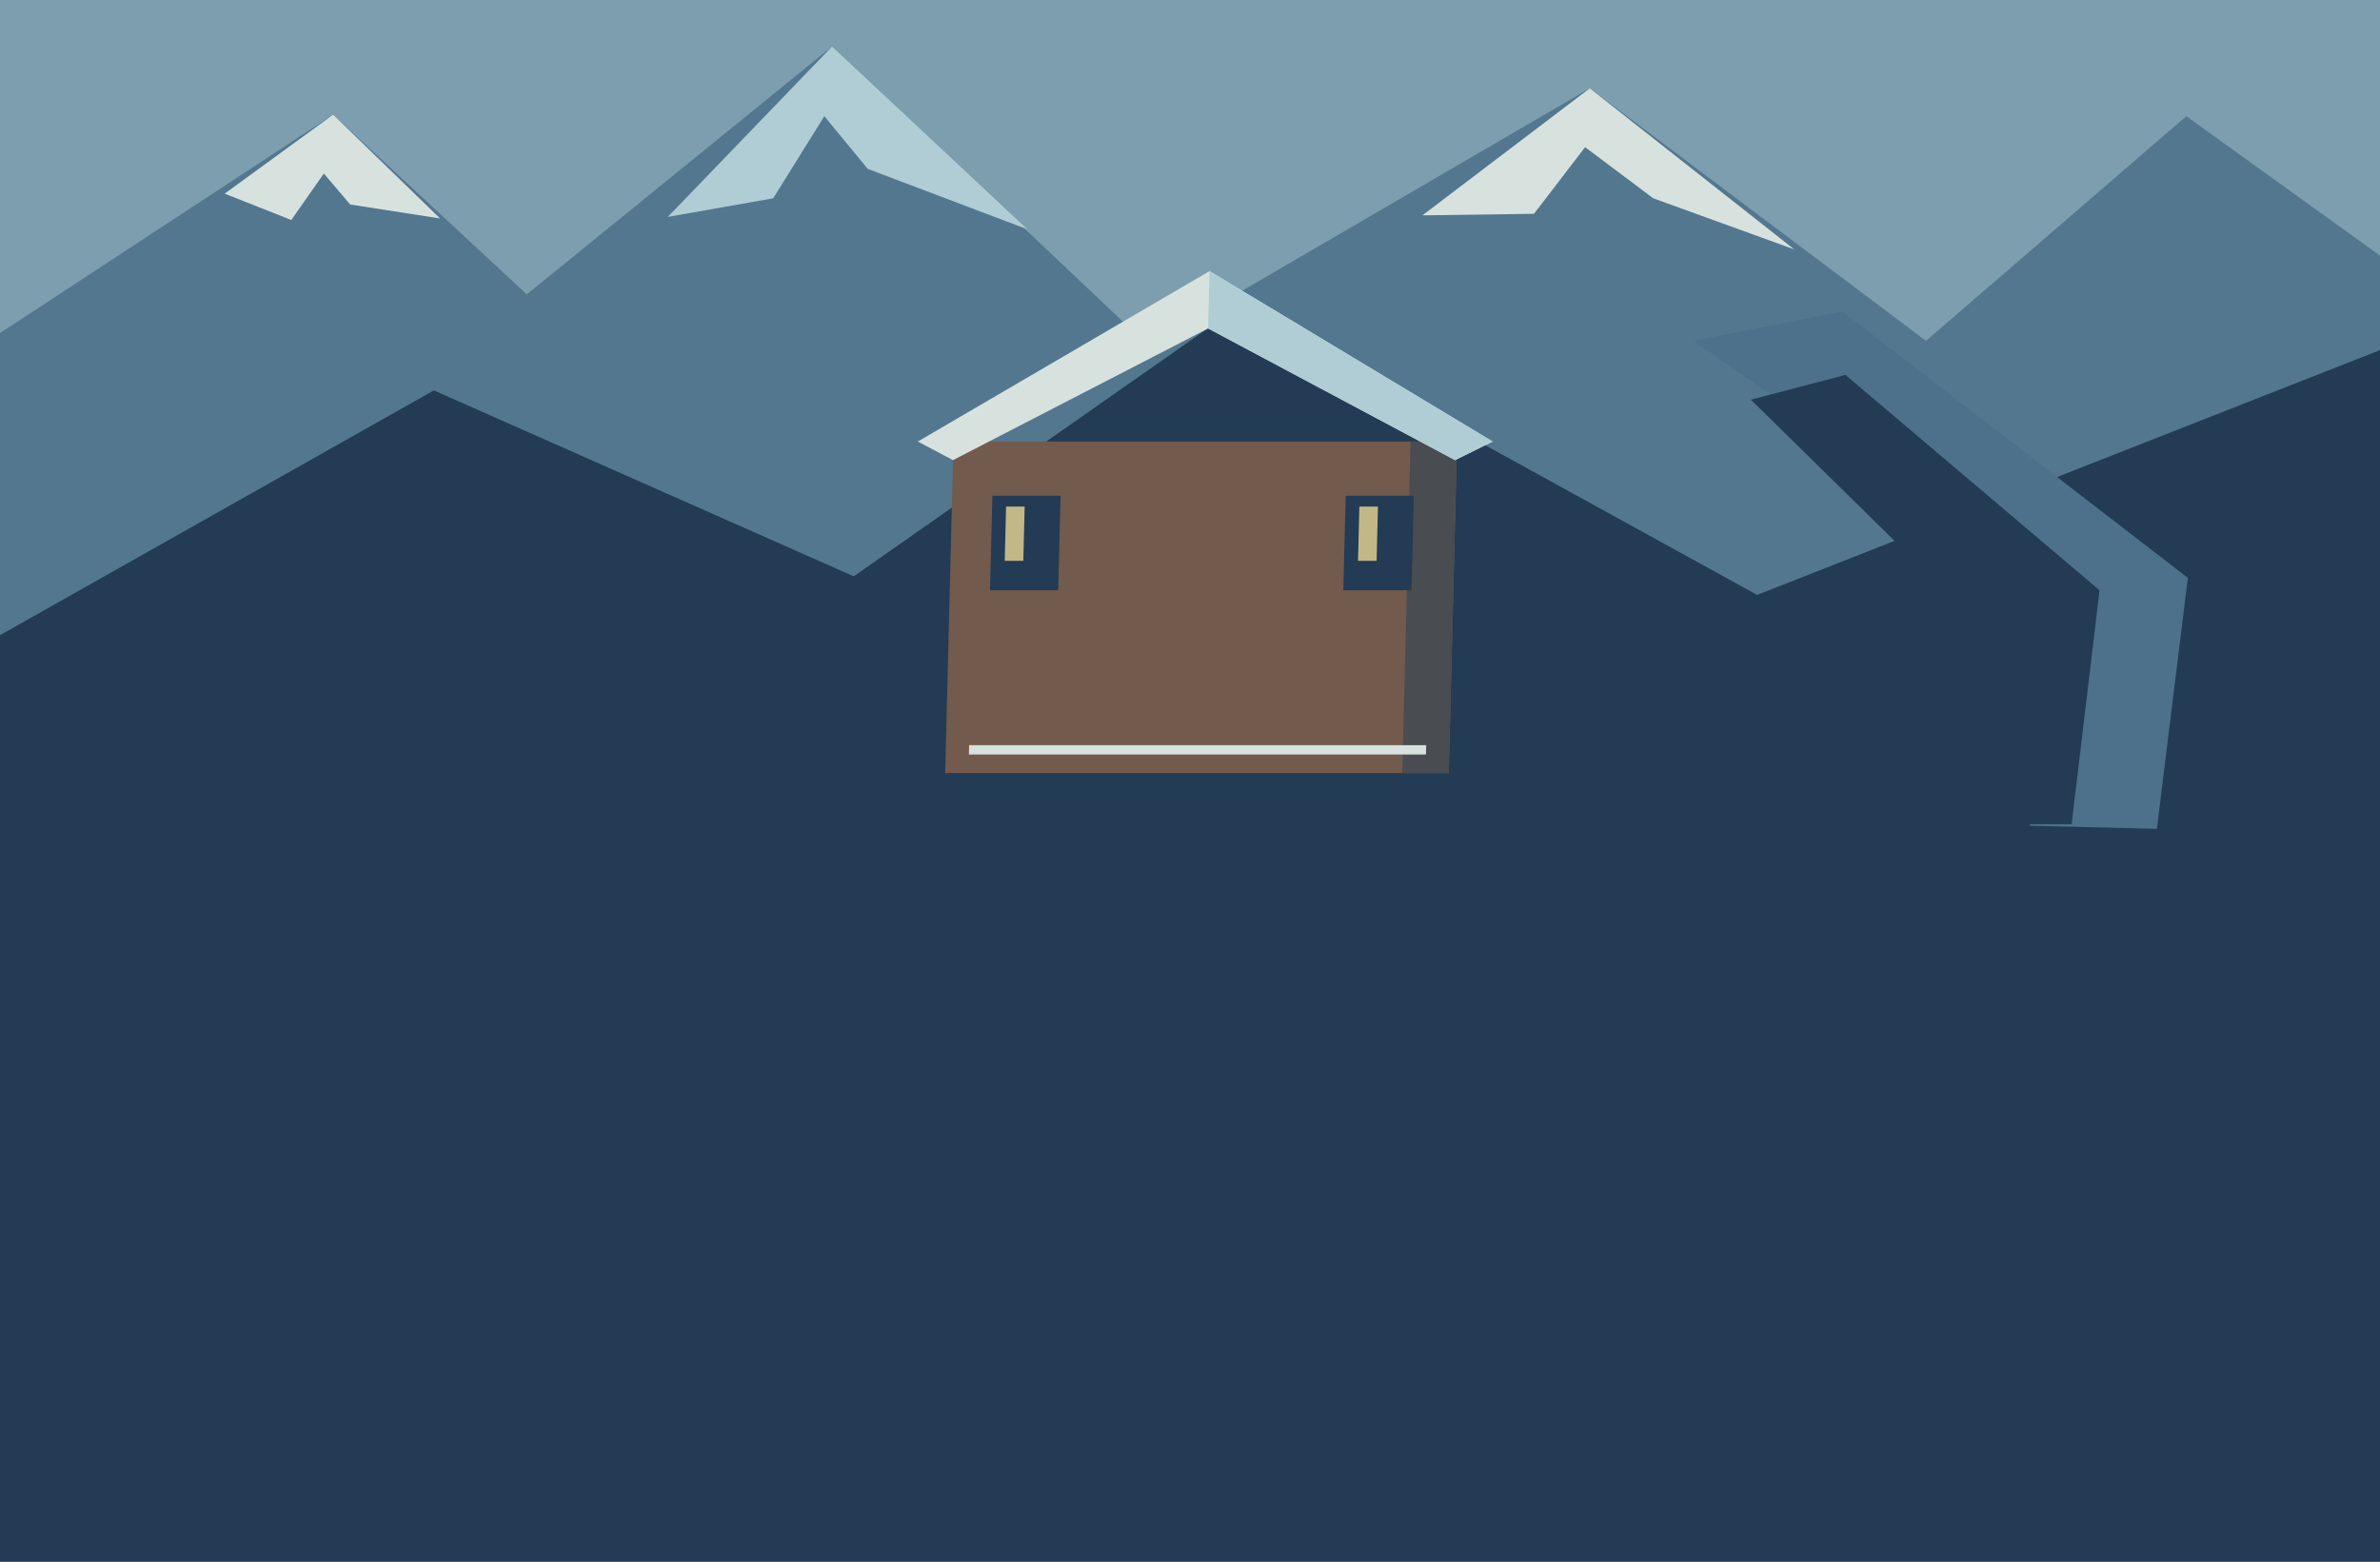
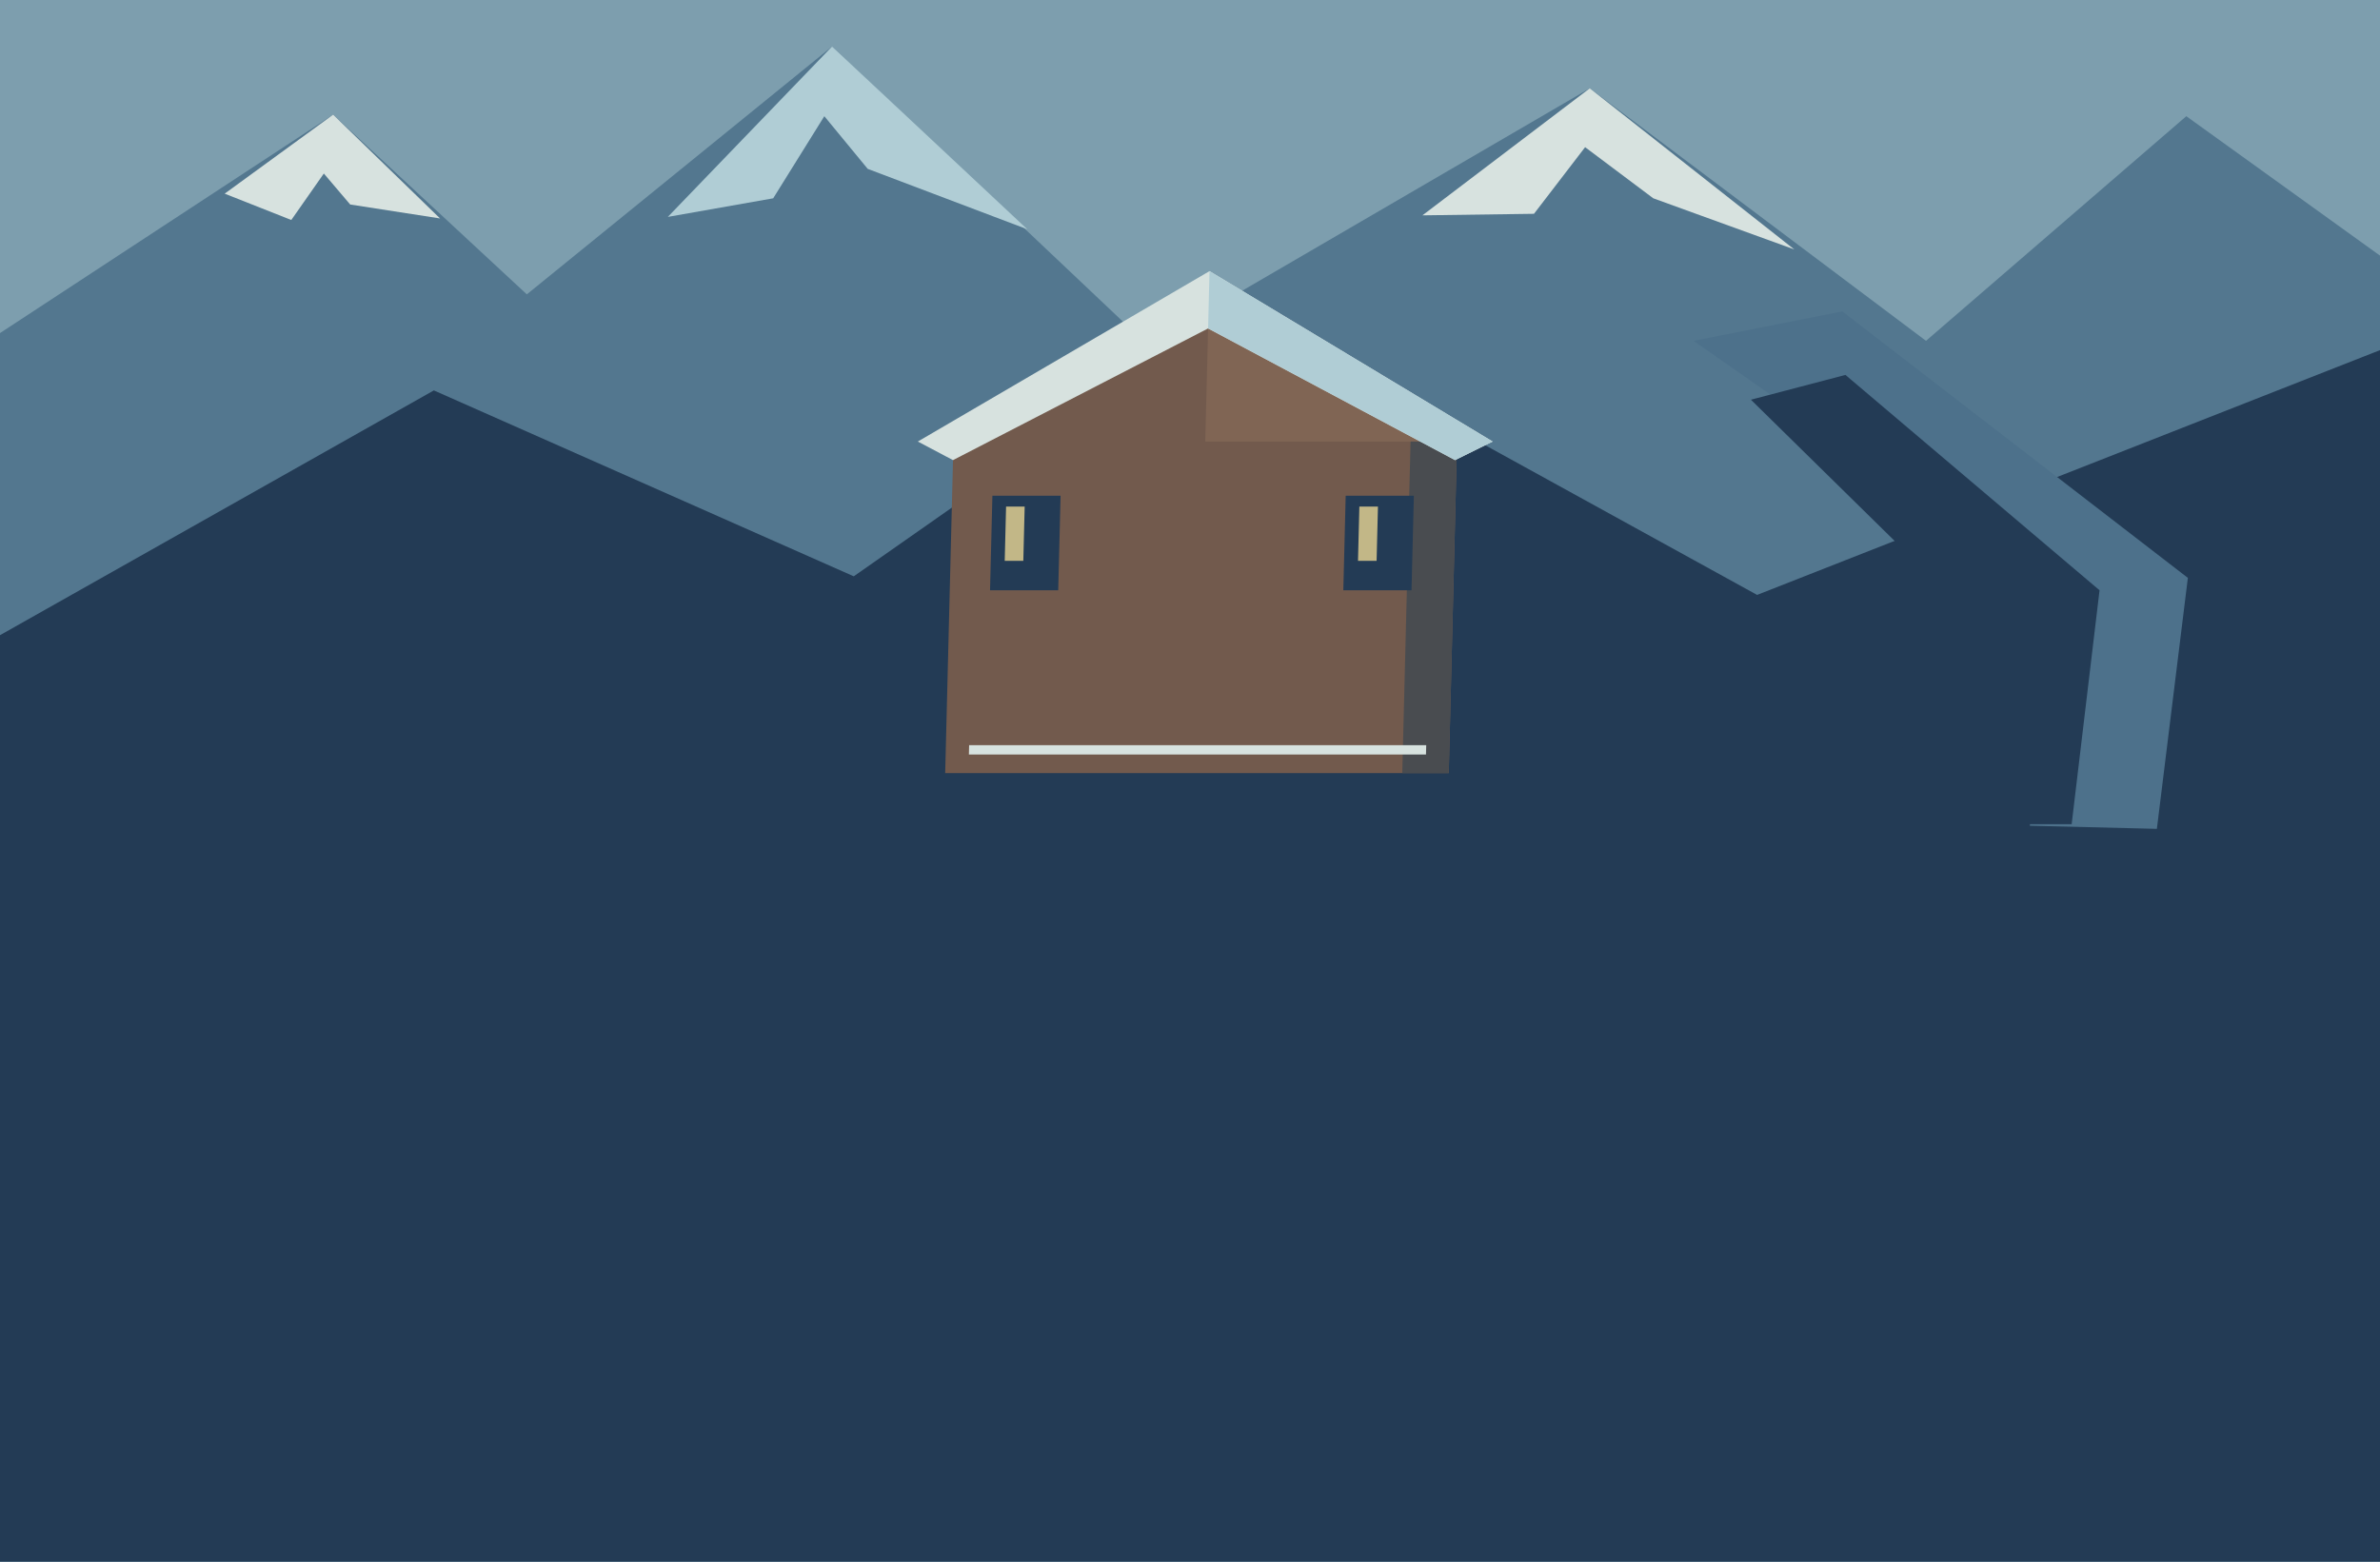
<svg xmlns="http://www.w3.org/2000/svg" width="1536" height="1008" viewBox="0 0 1536 1008">
  <path d="M0 0h1536v1008h-1536Z" fill="#7d9eae" />
  <polygon points="0,215 215,74 340,190 537,30 741,223 1026,57 1243,220 1411,75 1536,165 1536,1008 0,1008" fill="#53778f" />
  <polygon points="145,125 215,74 284,141 226,132 209,112 188,142" fill="#d7e2df" />
  <polygon points="431,140 537,30 663,148 560,109 532,75 499,128" fill="#b0cdd5" />
  <polygon points="918,139 1026,57 1158,161 1067,128 1023,95 990,138" fill="#d7e2df" />
  <polygon points="0,410 280,252 551,372 798,199 1134,384 1536,226 1536,1008 0,1008" fill="#233b55" />
  <g transform="matrix(1 0 -0.025 1 12.475 0)">
-     <path d="M610 285h325v214h-325Z" fill="#725a4d" />
+     <polygon points="610,285 772.5,190 935,285 935,499 610,499" fill="#725a4d" />
+     <polygon points="772.5,190 935,285 772.5,285" fill="#806554" />
    <polygon points="905,285 935,285 935,499 905,499" fill="#494c50" />
    <polygon points="587,285 772.5,175 958,285 934,297 772.5,212 610,297" fill="#d7e2df" />
    <polygon points="772.5,175 958,285 934,297 772.5,212" fill="#b0cdd5" />
    <path d="M636 320h44v61h-44Z" fill="#233b55" />
    <path d="M864 320h44v61h-44Z" fill="#233b55" />
    <path d="M645 327h12v35h-12Z" fill="#c2b787" />
    <path d="M873 327h12v35h-12Z" fill="#c2b787" />
    <path d="M625 481h295v6h-295Z" fill="#d7e2df" />
  </g>
  <polygon points="1093,220 1189,201 1412,373 1392,535 1310,533 1326,383" fill="#4d718b" />
  <polygon points="1130,258 1191,242 1355,381 1337,532 1220,532 1246,372" fill="#233b55" />
</svg>
